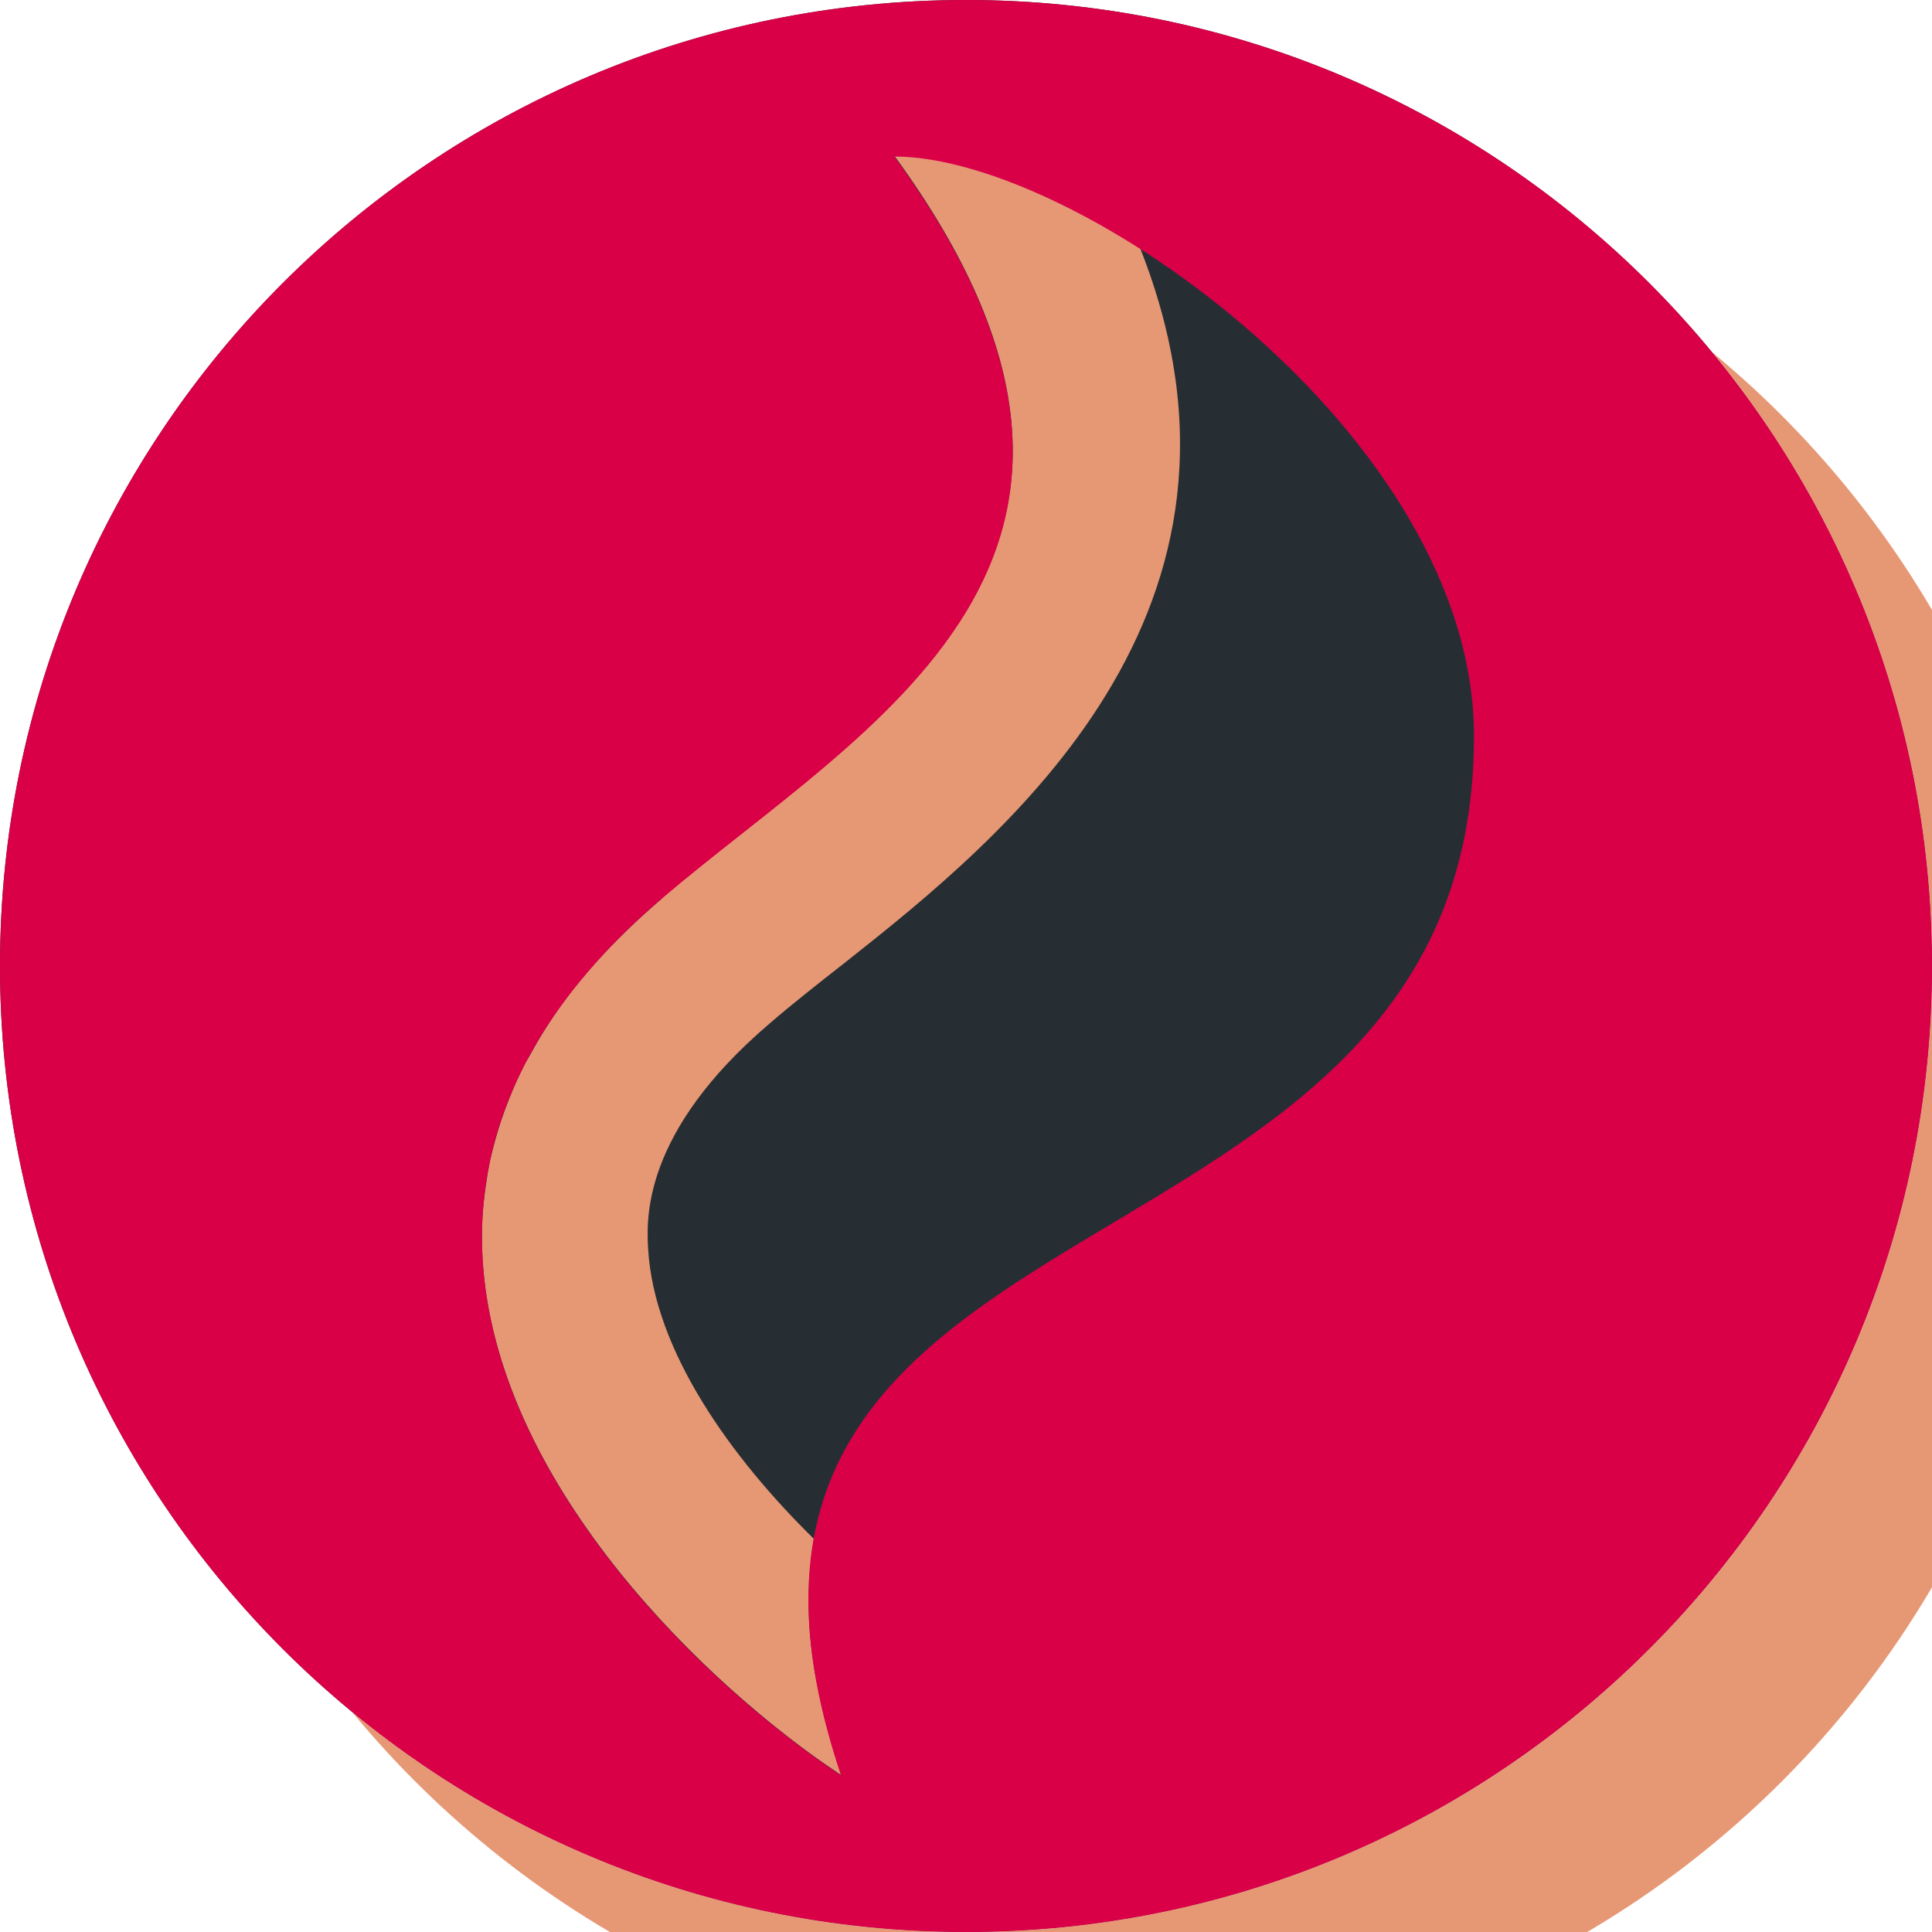
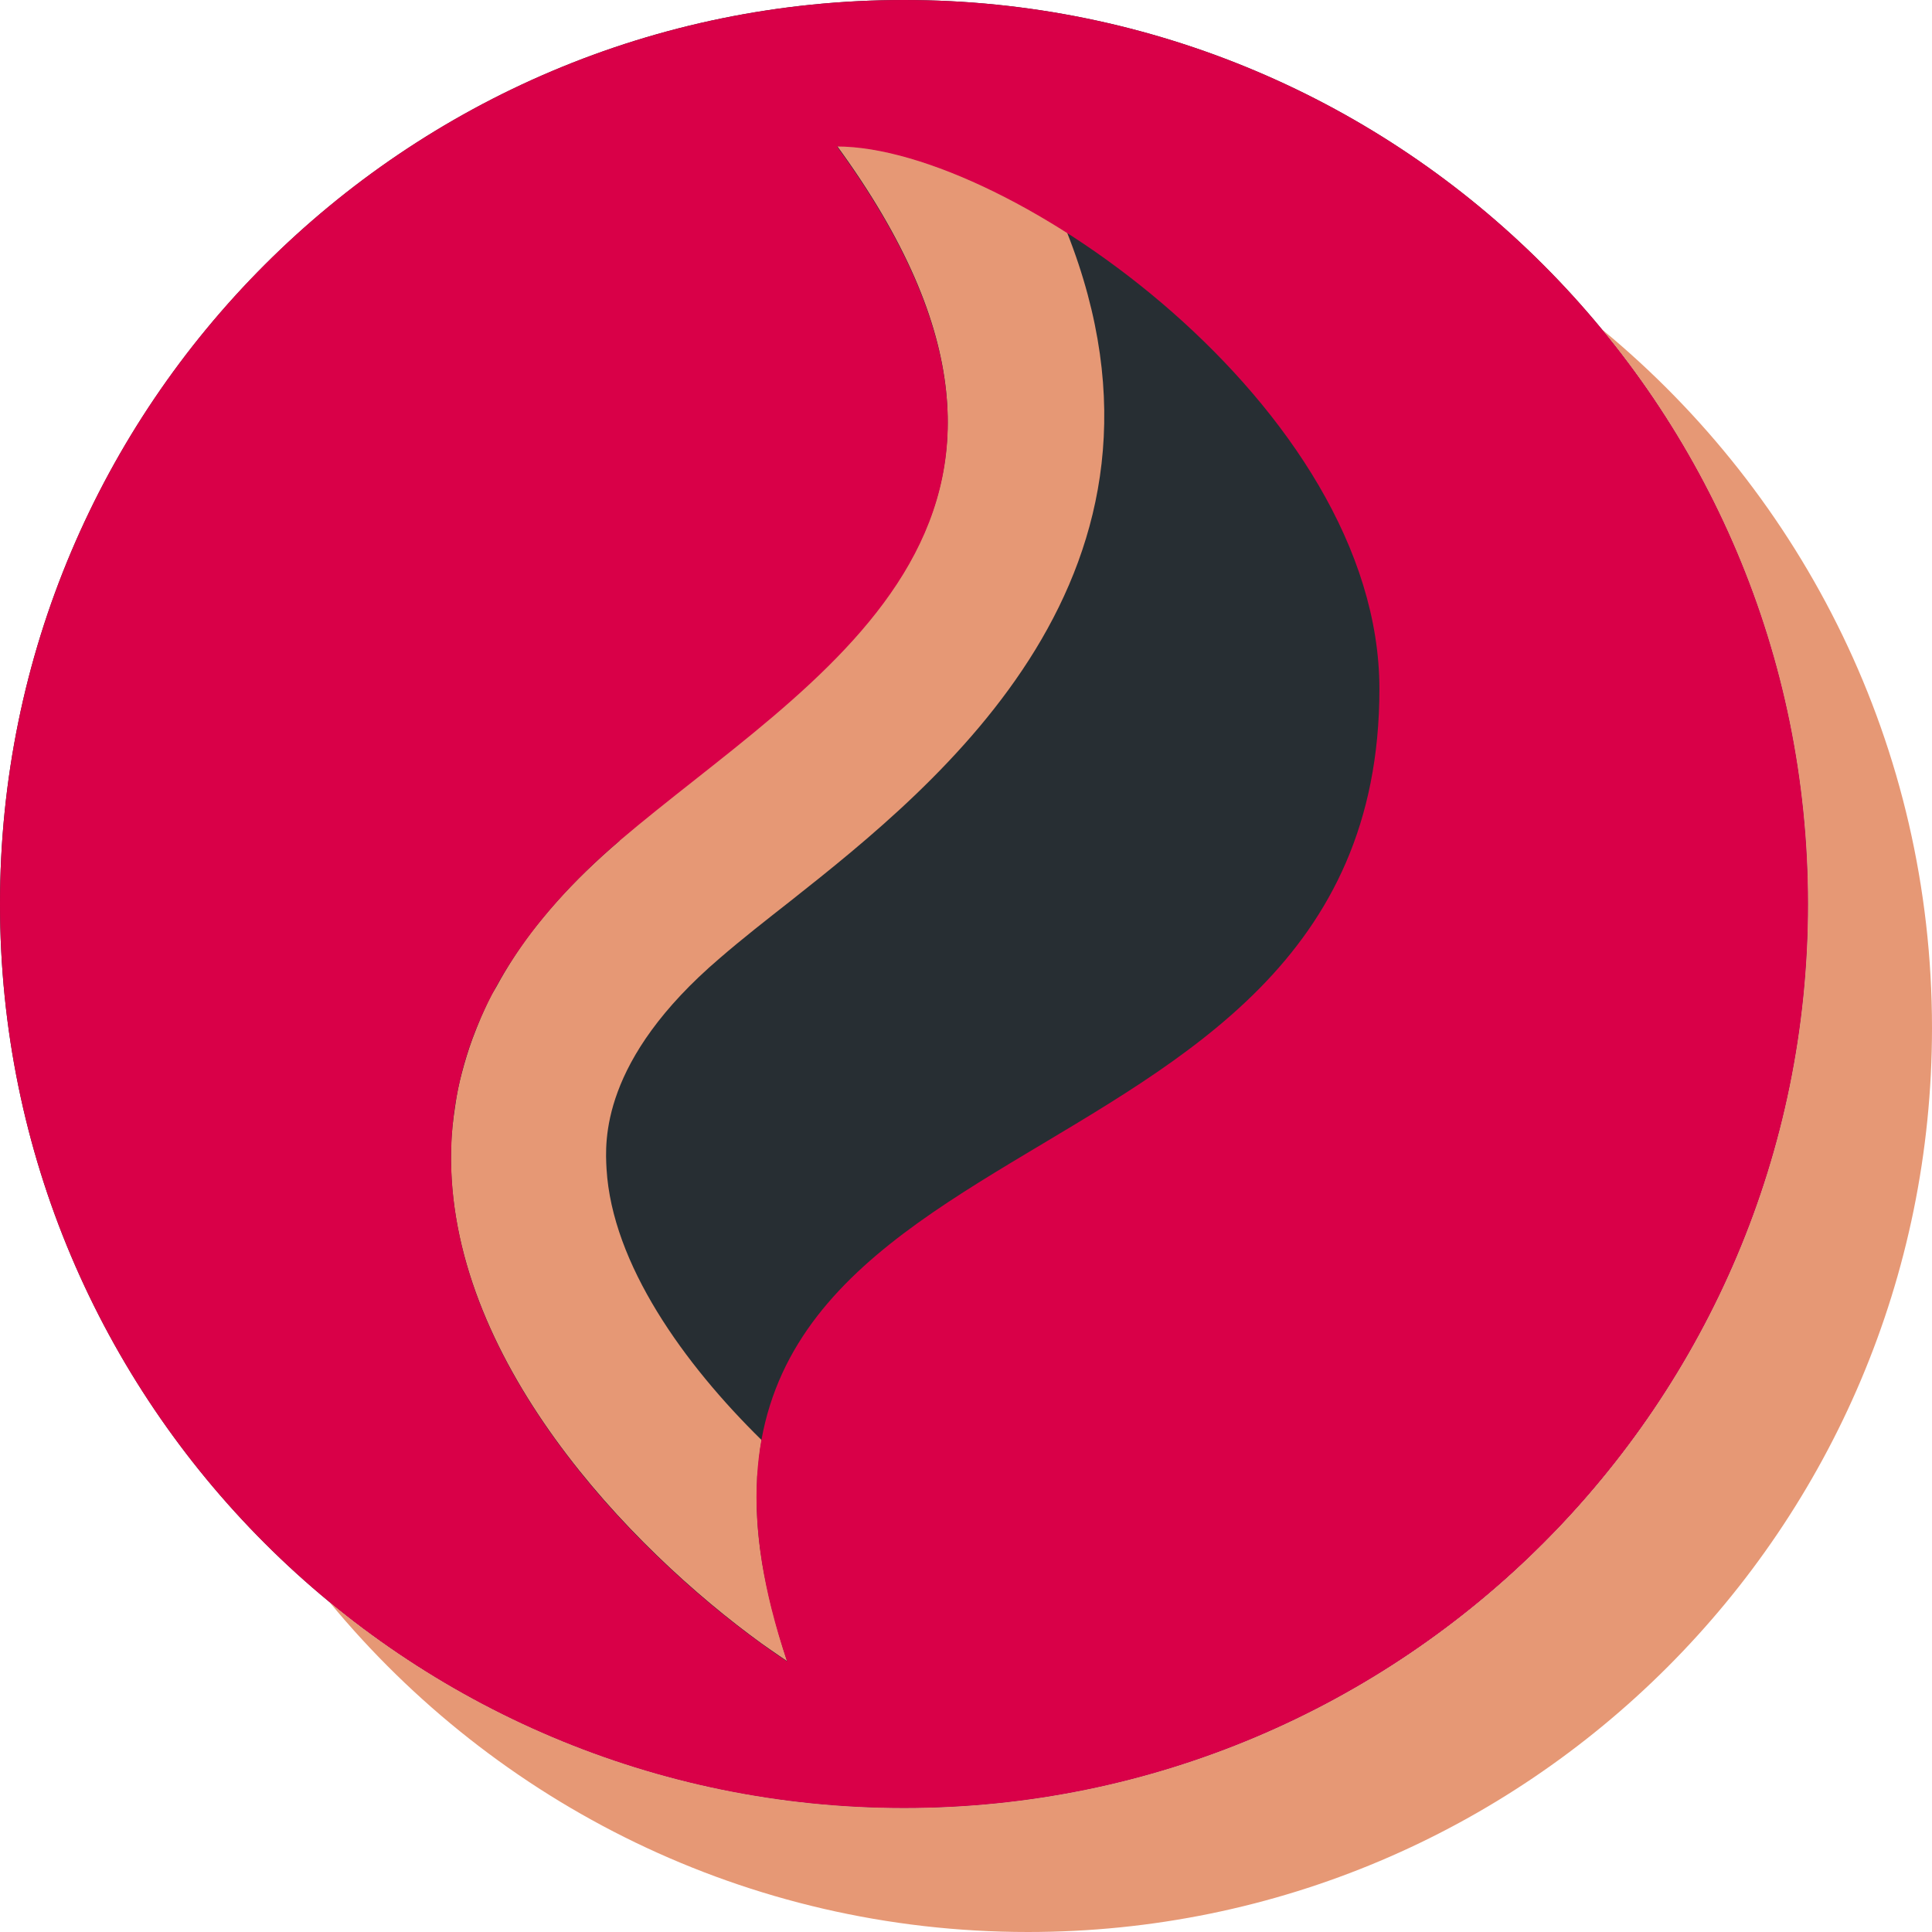
- <svg xmlns="http://www.w3.org/2000/svg" viewBox="0 0 48.26 48.26">
+ <svg xmlns="http://www.w3.org/2000/svg" viewBox="0 0 51.57 51.57">
  <circle cx="24.13" cy="24.13" r="24.13" fill="#272e33" />
  <path fill="none" d="M28.48,6.22c3.59,9.07-3.38,14.69-7.38,17.85-.65,.51-1.28,1.01-1.88,1.52-3.21,2.73-3.08,4.91-3.03,5.63,.15,2.53,2.07,5.2,4.14,7.24,0,.05-.01,.11-.02,.17,1.39-8.84,16.52-7.98,16.52-20.23,0-4.87-4.17-9.51-8.34-12.17Z" />
  <path fill="#e69875" d="M42.77,8.8c3.43,4.17,5.49,9.51,5.49,15.33,0,13.33-10.8,24.13-24.13,24.13-5.82,0-11.16-2.06-15.33-5.49,4.43,5.37,11.13,8.8,18.64,8.8,13.33,0,24.13-10.8,24.13-24.13,0-7.51-3.43-14.21-8.8-18.64Z" />
  <path fill="#e69875" d="M16.54,22.44c-.63,.54-1.19,1.08-1.68,1.63-.24,.27-.47,.55-.68,.82-.36,.48-.66,.95-.92,1.43-.04,.07-.09,.15-.13,.22-.21,.4-.37,.79-.52,1.19-.11,.3-.2,.6-.28,.9-.08,.3-.14,.59-.18,.89-.06,.38-.1,.76-.11,1.13,0,.01,0,.03,0,.04-.12,5.56,4.77,10.63,8.29,13.18,.16,.11,.31,.22,.46,.32,.07,.05,.15,.1,.22,.15h0c-.14-.43-.26-.83-.36-1.23-.02-.09-.05-.17-.07-.26-.09-.38-.17-.75-.23-1.1-.01-.07-.02-.13-.03-.2-.05-.31-.08-.62-.1-.91,0-.06-.01-.13-.01-.19-.02-.32-.01-.62,0-.92,0-.08,0-.16,.02-.24,.02-.29,.05-.58,.1-.85-2.07-2.03-3.99-4.7-4.14-7.24-.04-.72-.17-2.9,3.03-5.63,.59-.51,1.23-1.01,1.88-1.52,4-3.16,10.97-8.78,7.38-17.85-2.04-1.3-4.09-2.13-5.65-2.28-.17-.01-.34-.03-.49-.03,7.35,10.07-.7,14.18-5.8,18.53Z" />
  <path fill="#d90048" d="M24.13,0C10.8,0,0,10.8,0,24.13s10.8,24.13,24.13,24.13,24.13-10.8,24.13-24.13S37.46,0,24.13,0Zm-3.12,44.35c-5.16-3.43-14.61-13.27-4.47-21.91,5.11-4.35,13.15-8.46,5.8-18.53,4.57,0,14.48,6.97,14.48,14.48,0,14.42-20.97,10.66-15.81,25.96Z" />
</svg>
